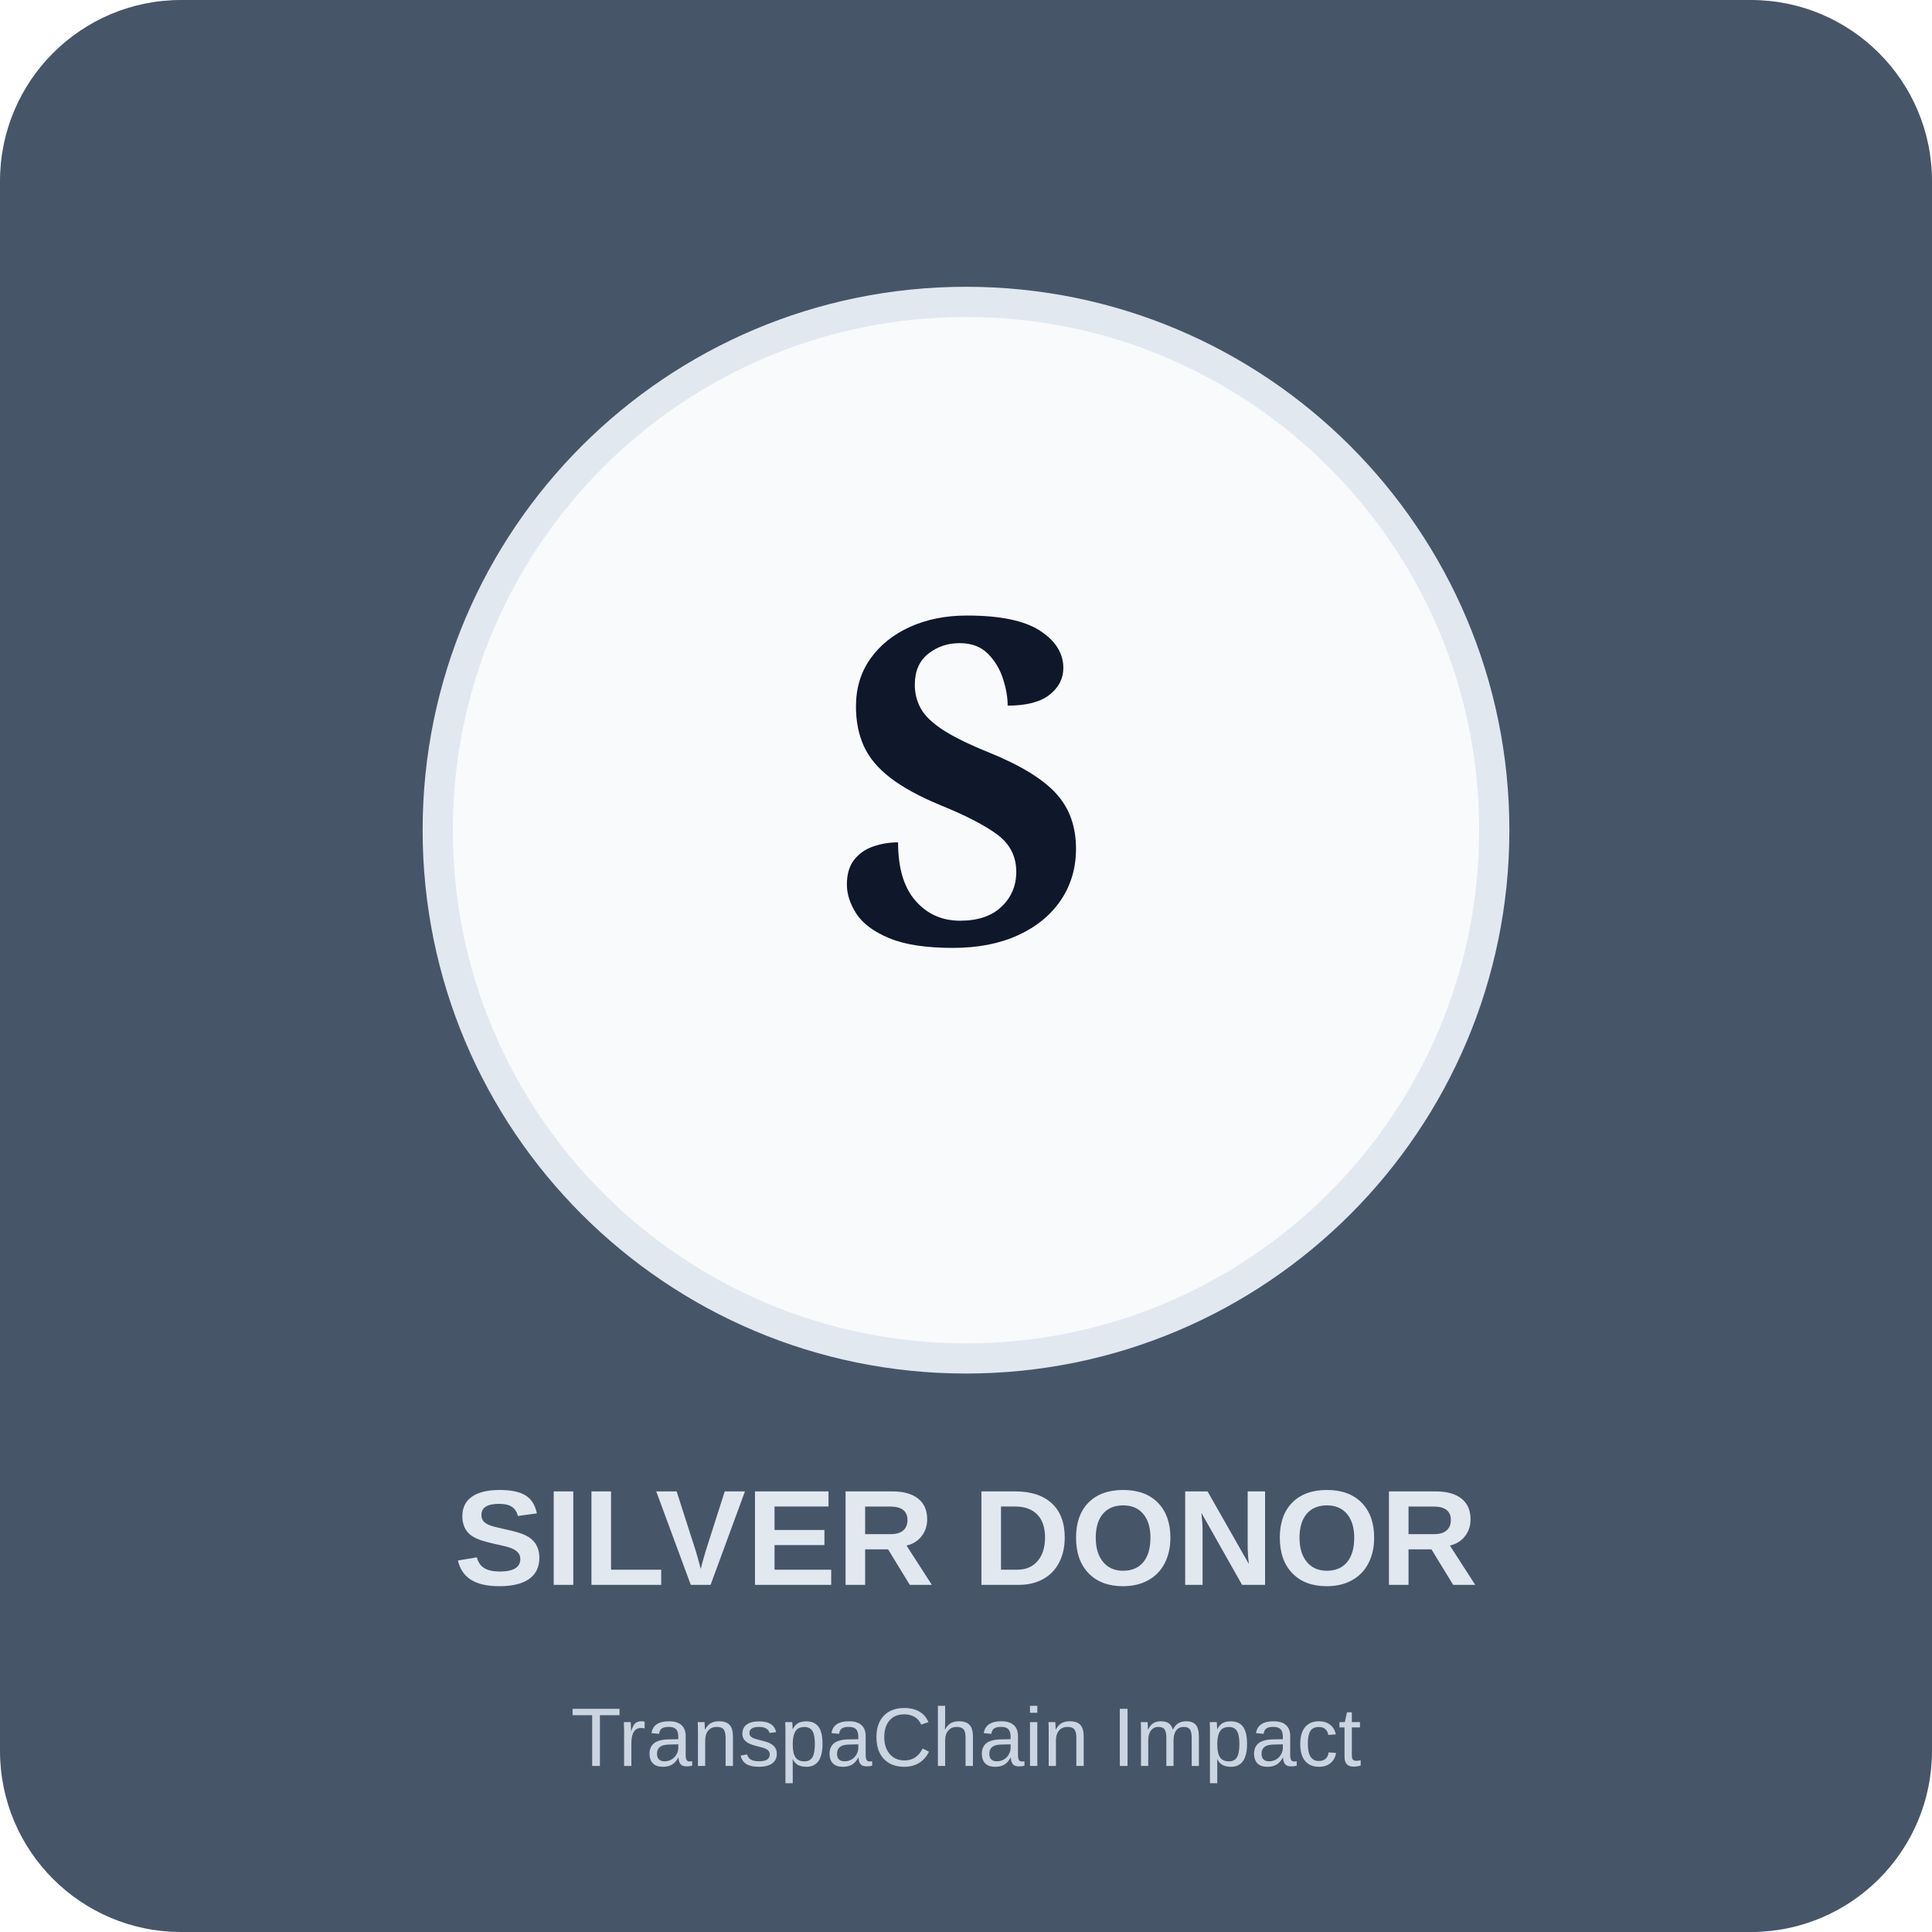
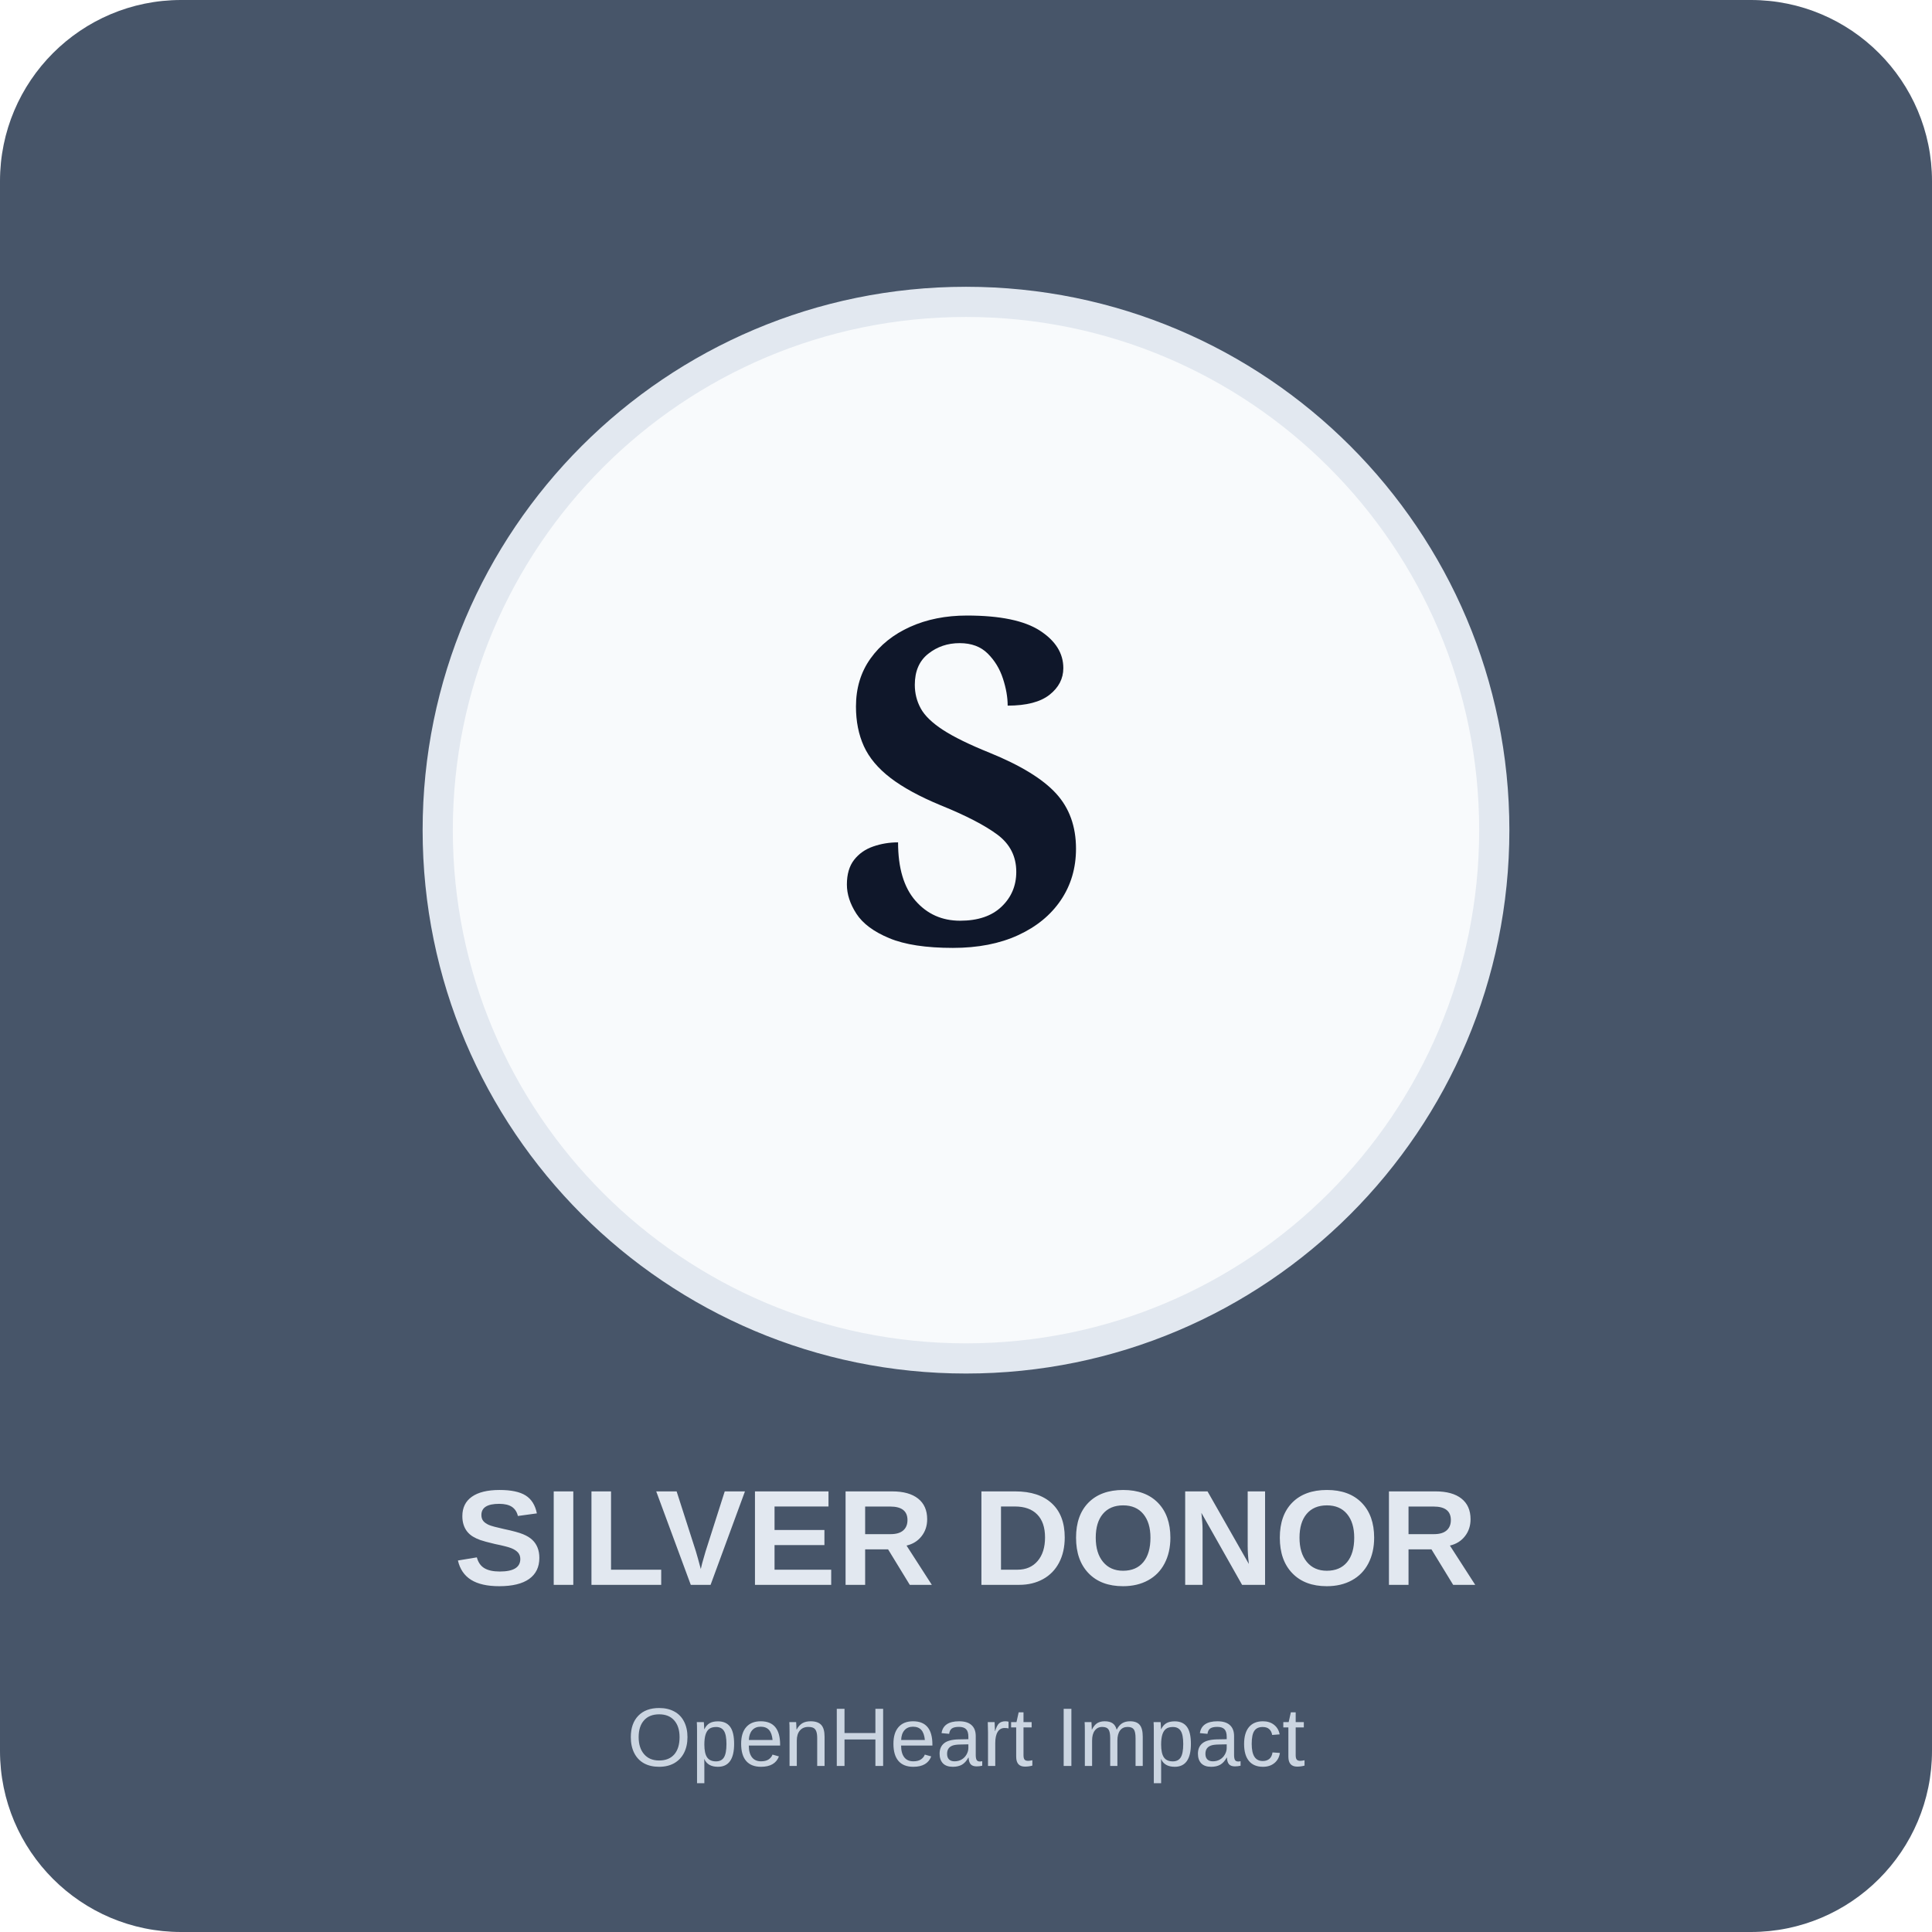
<svg xmlns="http://www.w3.org/2000/svg" viewBox="0 0 512 512" fill="none">
  <defs>
    <linearGradient id="bg" x1="0" y1="0" x2="512" y2="512">
      <stop offset="0%" stop-color="#475569" />
      <stop offset="100%" stop-color="#1e293b" />
    </linearGradient>
    <linearGradient id="medal" x1="156" y1="80" x2="356" y2="400">
      <stop offset="0%" stop-color="#f8fafc" />
      <stop offset="50%" stop-color="#94a3b8" />
      <stop offset="100%" stop-color="#64748b" />
    </linearGradient>
  </defs>
  <rect width="512" height="512" rx="48" fill="url(#bg)" />
  <circle cx="256" cy="220" r="140" fill="url(#medal)" stroke="#e2e8f0" stroke-width="8" />
  <text x="256" y="250" text-anchor="middle" font-family="Georgia,serif" font-size="120" font-weight="bold" fill="#0f172a">S</text>
  <text x="256" y="420" text-anchor="middle" font-family="Arial,sans-serif" font-size="36" font-weight="bold" fill="#e2e8f0">SILVER DONOR</text>
-   <text x="256" y="468" text-anchor="middle" font-family="Arial,sans-serif" font-size="22" fill="#cbd5e1">TranspaChain Impact</text>
+   <text x="256" y="468" text-anchor="middle" font-family="Arial,sans-serif" font-size="22" fill="#cbd5e1">OpenHeart Impact</text>
</svg>
